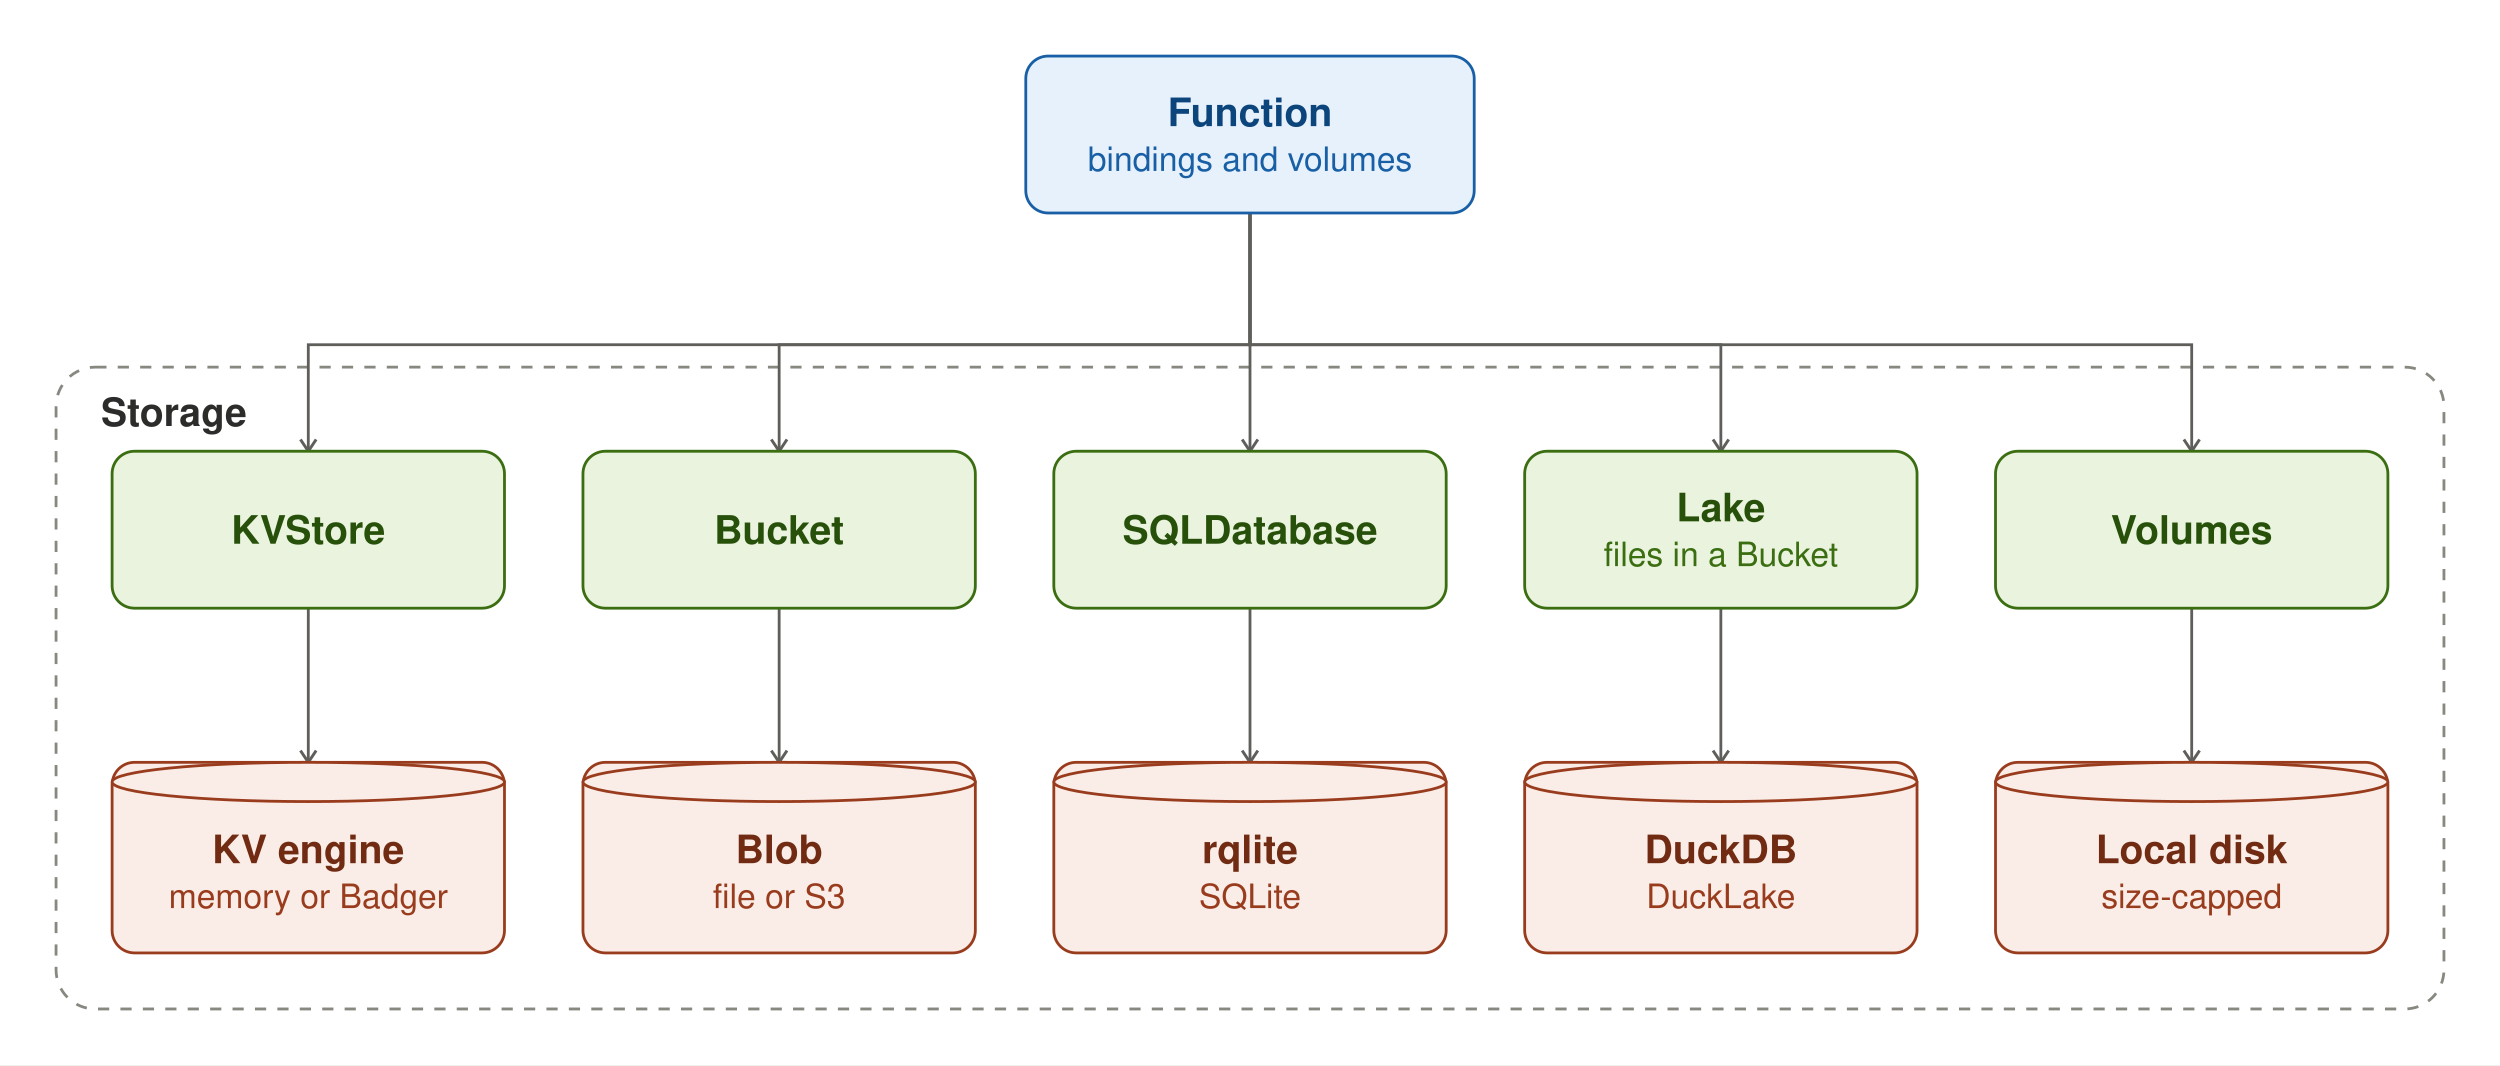
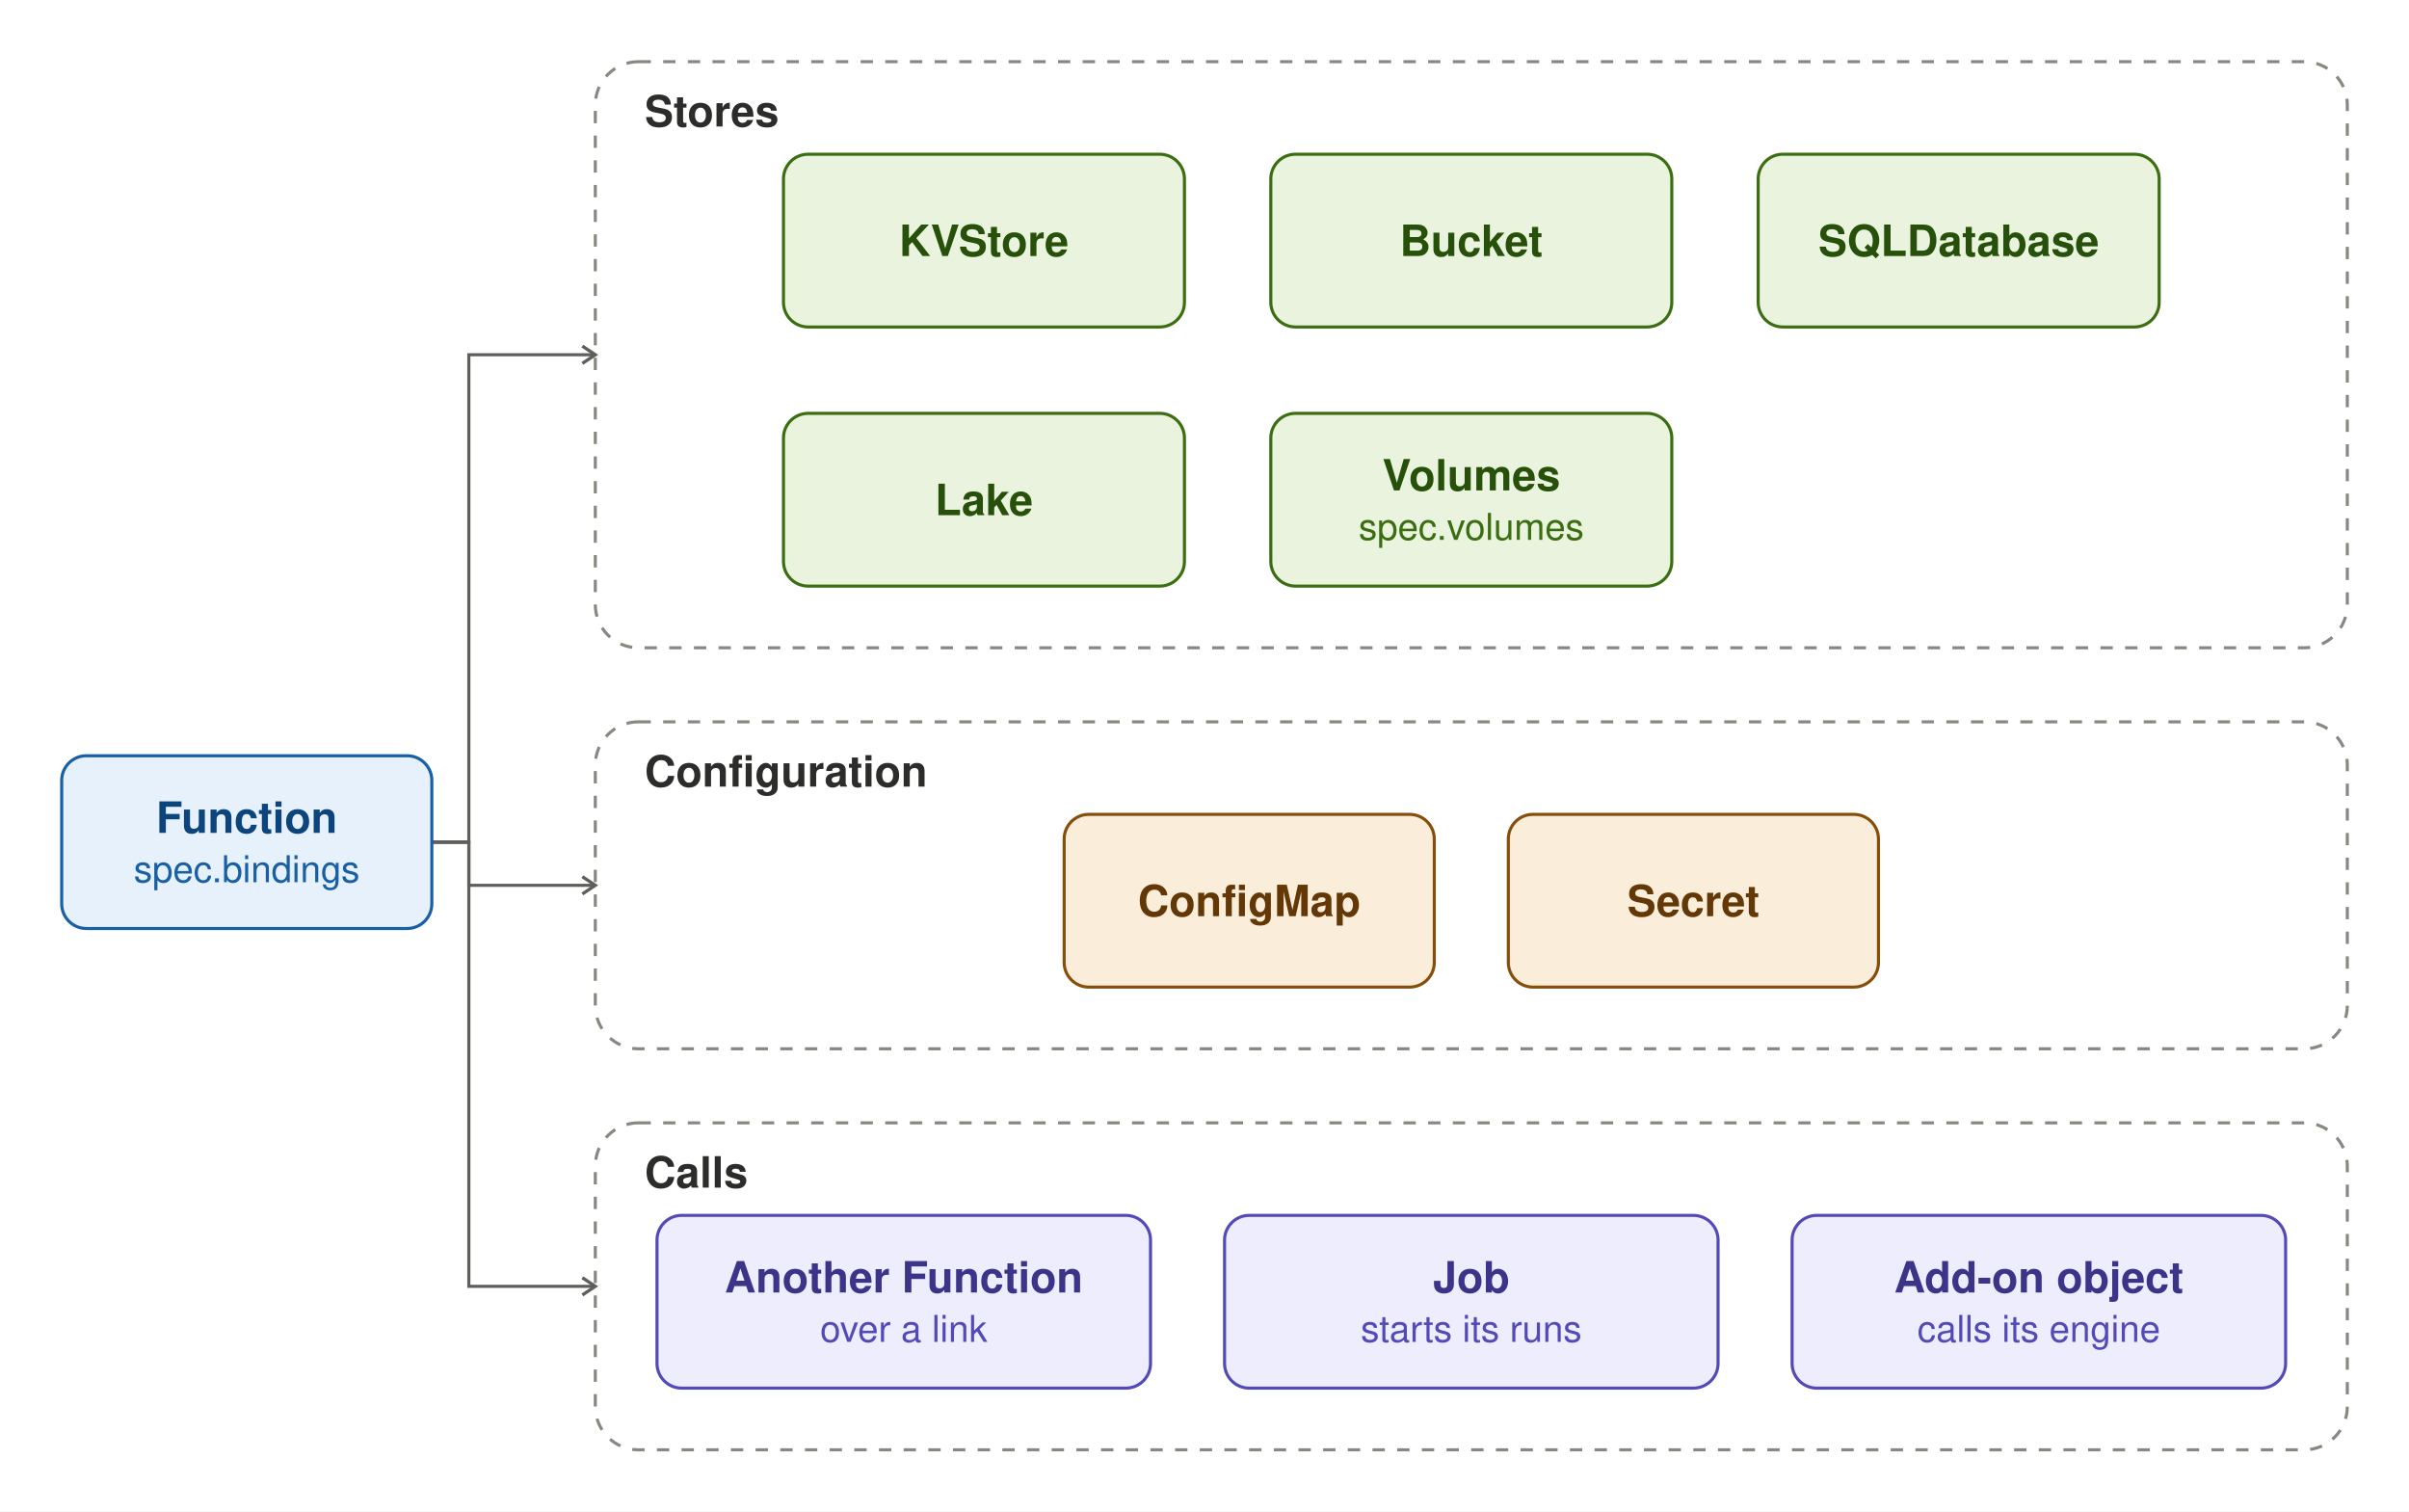
- <svg xmlns="http://www.w3.org/2000/svg" width="892" height="380" viewBox="0 0 892 380" font-family="Helvetica, Arial, sans-serif" text-anchor="middle" data-spec="title: funcd function bindings kind: flow  fn: Function | bindings and volumes @blue  [Storage] green down kv: KVStore bucket: Bucket sql: SQLDatabase lake: Lake | files in a Bucket vol: Volumes badger: KV engine | memory or Badger @db @coral blob: Blob | file or S3 @db @coral rqlite: rqlite | SQLite @db @coral duckdb: DuckDB | DuckLake @db @coral disk: Local disk | size-capped @db @coral [/]  fn &gt; kv, bucket, sql, lake, vol kv &gt; badger bucket &gt; blob sql &gt; rqlite lake &gt; duckdb vol &gt; disk  " content="&lt;mxfile host=&quot;app.diagrams.net&quot;&gt;&lt;diagram id=&quot;diagram&quot; name=&quot;funcd function bindings&quot;&gt;&lt;mxGraphModel dx=&quot;800&quot; dy=&quot;600&quot; grid=&quot;1&quot; gridSize=&quot;10&quot; guides=&quot;1&quot; page=&quot;1&quot; pageWidth=&quot;892&quot; pageHeight=&quot;380&quot; math=&quot;0&quot; shadow=&quot;0&quot;&gt;&lt;root&gt;&lt;mxCell id=&quot;0&quot;/&gt;&lt;mxCell id=&quot;1&quot; parent=&quot;0&quot;/&gt;&lt;mxCell id=&quot;c1&quot; value=&quot;&amp;lt;b&amp;gt;Function&amp;lt;/b&amp;gt;&amp;lt;br&amp;gt;&amp;lt;font style=&amp;quot;font-size:12px&amp;quot; color=&amp;quot;#185FA5&amp;quot;&amp;gt;bindings and volumes&amp;lt;/font&amp;gt;&quot; style=&quot;rounded=1;absoluteArcSize=1;arcSize=16;whiteSpace=wrap;html=1;fillColor=#E6F1FB;strokeColor=#185FA5;fontColor=#0C447C;fontSize=14;&quot; vertex=&quot;1&quot; parent=&quot;1&quot;&gt;&lt;mxGeometry x=&quot;366&quot; y=&quot;20&quot; width=&quot;160&quot; height=&quot;56&quot; as=&quot;geometry&quot;/&gt;&lt;/mxCell&gt;&lt;mxCell id=&quot;c2&quot; value=&quot;Storage&quot; style=&quot;rounded=1;absoluteArcSize=1;arcSize=28;dashed=1;fillColor=none;strokeColor=#888780;fontStyle=1;fontSize=14;fontColor=#2C2C2A;align=left;verticalAlign=top;spacingLeft=10;spacingTop=2;html=1;container=1;collapsible=0;&quot; vertex=&quot;1&quot; parent=&quot;1&quot;&gt;&lt;mxGeometry x=&quot;20&quot; y=&quot;131&quot; width=&quot;852.0&quot; height=&quot;229.0&quot; as=&quot;geometry&quot;/&gt;&lt;/mxCell&gt;&lt;mxCell id=&quot;c3&quot; value=&quot;&amp;lt;b&amp;gt;KVStore&amp;lt;/b&amp;gt;&quot; style=&quot;rounded=1;absoluteArcSize=1;arcSize=16;whiteSpace=wrap;html=1;fillColor=#EAF3DE;strokeColor=#3B6D11;fontColor=#27500A;fontSize=14;&quot; vertex=&quot;1&quot; parent=&quot;c2&quot;&gt;&lt;mxGeometry x=&quot;20&quot; y=&quot;30&quot; width=&quot;140&quot; height=&quot;56&quot; as=&quot;geometry&quot;/&gt;&lt;/mxCell&gt;&lt;mxCell id=&quot;c4&quot; value=&quot;&amp;lt;b&amp;gt;Bucket&amp;lt;/b&amp;gt;&quot; style=&quot;rounded=1;absoluteArcSize=1;arcSize=16;whiteSpace=wrap;html=1;fillColor=#EAF3DE;strokeColor=#3B6D11;fontColor=#27500A;fontSize=14;&quot; vertex=&quot;1&quot; parent=&quot;c2&quot;&gt;&lt;mxGeometry x=&quot;188&quot; y=&quot;30&quot; width=&quot;140&quot; height=&quot;56&quot; as=&quot;geometry&quot;/&gt;&lt;/mxCell&gt;&lt;mxCell id=&quot;c5&quot; value=&quot;&amp;lt;b&amp;gt;SQLDatabase&amp;lt;/b&amp;gt;&quot; style=&quot;rounded=1;absoluteArcSize=1;arcSize=16;whiteSpace=wrap;html=1;fillColor=#EAF3DE;strokeColor=#3B6D11;fontColor=#27500A;fontSize=14;&quot; vertex=&quot;1&quot; parent=&quot;c2&quot;&gt;&lt;mxGeometry x=&quot;356&quot; y=&quot;30&quot; width=&quot;140&quot; height=&quot;56&quot; as=&quot;geometry&quot;/&gt;&lt;/mxCell&gt;&lt;mxCell id=&quot;c6&quot; value=&quot;&amp;lt;b&amp;gt;Lake&amp;lt;/b&amp;gt;&amp;lt;br&amp;gt;&amp;lt;font style=&amp;quot;font-size:12px&amp;quot; color=&amp;quot;#3B6D11&amp;quot;&amp;gt;files in a Bucket&amp;lt;/font&amp;gt;&quot; style=&quot;rounded=1;absoluteArcSize=1;arcSize=16;whiteSpace=wrap;html=1;fillColor=#EAF3DE;strokeColor=#3B6D11;fontColor=#27500A;fontSize=14;&quot; vertex=&quot;1&quot; parent=&quot;c2&quot;&gt;&lt;mxGeometry x=&quot;524&quot; y=&quot;30&quot; width=&quot;140&quot; height=&quot;56&quot; as=&quot;geometry&quot;/&gt;&lt;/mxCell&gt;&lt;mxCell id=&quot;c7&quot; value=&quot;&amp;lt;b&amp;gt;Volumes&amp;lt;/b&amp;gt;&quot; style=&quot;rounded=1;absoluteArcSize=1;arcSize=16;whiteSpace=wrap;html=1;fillColor=#EAF3DE;strokeColor=#3B6D11;fontColor=#27500A;fontSize=14;&quot; vertex=&quot;1&quot; parent=&quot;c2&quot;&gt;&lt;mxGeometry x=&quot;692&quot; y=&quot;30&quot; width=&quot;140&quot; height=&quot;56&quot; as=&quot;geometry&quot;/&gt;&lt;/mxCell&gt;&lt;mxCell id=&quot;c8&quot; value=&quot;&amp;lt;b&amp;gt;KV engine&amp;lt;/b&amp;gt;&amp;lt;br&amp;gt;&amp;lt;font style=&amp;quot;font-size:12px&amp;quot; color=&amp;quot;#993C1D&amp;quot;&amp;gt;memory or Badger&amp;lt;/font&amp;gt;&quot; style=&quot;shape=cylinder3;boundedLbl=1;size=8;whiteSpace=wrap;html=1;fillColor=#FAECE7;strokeColor=#993C1D;fontColor=#712B13;fontSize=14;&quot; vertex=&quot;1&quot; parent=&quot;c2&quot;&gt;&lt;mxGeometry x=&quot;20&quot; y=&quot;141&quot; width=&quot;140&quot; height=&quot;68&quot; as=&quot;geometry&quot;/&gt;&lt;/mxCell&gt;&lt;mxCell id=&quot;c9&quot; value=&quot;&amp;lt;b&amp;gt;Blob&amp;lt;/b&amp;gt;&amp;lt;br&amp;gt;&amp;lt;font style=&amp;quot;font-size:12px&amp;quot; color=&amp;quot;#993C1D&amp;quot;&amp;gt;file or S3&amp;lt;/font&amp;gt;&quot; style=&quot;shape=cylinder3;boundedLbl=1;size=8;whiteSpace=wrap;html=1;fillColor=#FAECE7;strokeColor=#993C1D;fontColor=#712B13;fontSize=14;&quot; vertex=&quot;1&quot; parent=&quot;c2&quot;&gt;&lt;mxGeometry x=&quot;188&quot; y=&quot;141&quot; width=&quot;140&quot; height=&quot;68&quot; as=&quot;geometry&quot;/&gt;&lt;/mxCell&gt;&lt;mxCell id=&quot;c10&quot; value=&quot;&amp;lt;b&amp;gt;rqlite&amp;lt;/b&amp;gt;&amp;lt;br&amp;gt;&amp;lt;font style=&amp;quot;font-size:12px&amp;quot; color=&amp;quot;#993C1D&amp;quot;&amp;gt;SQLite&amp;lt;/font&amp;gt;&quot; style=&quot;shape=cylinder3;boundedLbl=1;size=8;whiteSpace=wrap;html=1;fillColor=#FAECE7;strokeColor=#993C1D;fontColor=#712B13;fontSize=14;&quot; vertex=&quot;1&quot; parent=&quot;c2&quot;&gt;&lt;mxGeometry x=&quot;356&quot; y=&quot;141&quot; width=&quot;140&quot; height=&quot;68&quot; as=&quot;geometry&quot;/&gt;&lt;/mxCell&gt;&lt;mxCell id=&quot;c11&quot; value=&quot;&amp;lt;b&amp;gt;DuckDB&amp;lt;/b&amp;gt;&amp;lt;br&amp;gt;&amp;lt;font style=&amp;quot;font-size:12px&amp;quot; color=&amp;quot;#993C1D&amp;quot;&amp;gt;DuckLake&amp;lt;/font&amp;gt;&quot; style=&quot;shape=cylinder3;boundedLbl=1;size=8;whiteSpace=wrap;html=1;fillColor=#FAECE7;strokeColor=#993C1D;fontColor=#712B13;fontSize=14;&quot; vertex=&quot;1&quot; parent=&quot;c2&quot;&gt;&lt;mxGeometry x=&quot;524&quot; y=&quot;141&quot; width=&quot;140&quot; height=&quot;68&quot; as=&quot;geometry&quot;/&gt;&lt;/mxCell&gt;&lt;mxCell id=&quot;c12&quot; value=&quot;&amp;lt;b&amp;gt;Local disk&amp;lt;/b&amp;gt;&amp;lt;br&amp;gt;&amp;lt;font style=&amp;quot;font-size:12px&amp;quot; color=&amp;quot;#993C1D&amp;quot;&amp;gt;size-capped&amp;lt;/font&amp;gt;&quot; style=&quot;shape=cylinder3;boundedLbl=1;size=8;whiteSpace=wrap;html=1;fillColor=#FAECE7;strokeColor=#993C1D;fontColor=#712B13;fontSize=14;&quot; vertex=&quot;1&quot; parent=&quot;c2&quot;&gt;&lt;mxGeometry x=&quot;692&quot; y=&quot;141&quot; width=&quot;140&quot; height=&quot;68&quot; as=&quot;geometry&quot;/&gt;&lt;/mxCell&gt;&lt;mxCell id=&quot;e1&quot; value=&quot;&quot; style=&quot;edgeStyle=orthogonalEdgeStyle;rounded=0;html=1;jettySize=auto;strokeColor=#5F5E5A;fontColor=#5F5E5A;fontSize=12;labelBackgroundColor=#FFFFFF;endSize=7;endArrow=open;endFill=0;exitX=0.5;exitY=1;exitDx=0;exitDy=0;exitPerimeter=0;entryX=0.5;entryY=0;entryDx=0;entryDy=0;entryPerimeter=0;&quot; edge=&quot;1&quot; parent=&quot;1&quot; source=&quot;c1&quot; target=&quot;c3&quot;&gt;&lt;mxGeometry relative=&quot;1&quot; as=&quot;geometry&quot;&gt;&lt;Array as=&quot;points&quot;&gt;&lt;mxPoint x=&quot;446&quot; y=&quot;123&quot;/&gt;&lt;mxPoint x=&quot;110&quot; y=&quot;123&quot;/&gt;&lt;/Array&gt;&lt;/mxGeometry&gt;&lt;/mxCell&gt;&lt;mxCell id=&quot;e2&quot; value=&quot;&quot; style=&quot;edgeStyle=orthogonalEdgeStyle;rounded=0;html=1;jettySize=auto;strokeColor=#5F5E5A;fontColor=#5F5E5A;fontSize=12;labelBackgroundColor=#FFFFFF;endSize=7;endArrow=open;endFill=0;exitX=0.5;exitY=1;exitDx=0;exitDy=0;exitPerimeter=0;entryX=0.5;entryY=0;entryDx=0;entryDy=0;entryPerimeter=0;&quot; edge=&quot;1&quot; parent=&quot;1&quot; source=&quot;c1&quot; target=&quot;c4&quot;&gt;&lt;mxGeometry relative=&quot;1&quot; as=&quot;geometry&quot;&gt;&lt;Array as=&quot;points&quot;&gt;&lt;mxPoint x=&quot;446&quot; y=&quot;123&quot;/&gt;&lt;mxPoint x=&quot;278&quot; y=&quot;123&quot;/&gt;&lt;/Array&gt;&lt;/mxGeometry&gt;&lt;/mxCell&gt;&lt;mxCell id=&quot;e3&quot; value=&quot;&quot; style=&quot;edgeStyle=orthogonalEdgeStyle;rounded=0;html=1;jettySize=auto;strokeColor=#5F5E5A;fontColor=#5F5E5A;fontSize=12;labelBackgroundColor=#FFFFFF;endSize=7;endArrow=open;endFill=0;exitX=0.5;exitY=1;exitDx=0;exitDy=0;exitPerimeter=0;entryX=0.5;entryY=0;entryDx=0;entryDy=0;entryPerimeter=0;&quot; edge=&quot;1&quot; parent=&quot;1&quot; source=&quot;c1&quot; target=&quot;c5&quot;&gt;&lt;mxGeometry relative=&quot;1&quot; as=&quot;geometry&quot;&gt;&lt;/mxGeometry&gt;&lt;/mxCell&gt;&lt;mxCell id=&quot;e4&quot; value=&quot;&quot; style=&quot;edgeStyle=orthogonalEdgeStyle;rounded=0;html=1;jettySize=auto;strokeColor=#5F5E5A;fontColor=#5F5E5A;fontSize=12;labelBackgroundColor=#FFFFFF;endSize=7;endArrow=open;endFill=0;exitX=0.5;exitY=1;exitDx=0;exitDy=0;exitPerimeter=0;entryX=0.5;entryY=0;entryDx=0;entryDy=0;entryPerimeter=0;&quot; edge=&quot;1&quot; parent=&quot;1&quot; source=&quot;c1&quot; target=&quot;c6&quot;&gt;&lt;mxGeometry relative=&quot;1&quot; as=&quot;geometry&quot;&gt;&lt;Array as=&quot;points&quot;&gt;&lt;mxPoint x=&quot;446&quot; y=&quot;123&quot;/&gt;&lt;mxPoint x=&quot;614&quot; y=&quot;123&quot;/&gt;&lt;/Array&gt;&lt;/mxGeometry&gt;&lt;/mxCell&gt;&lt;mxCell id=&quot;e5&quot; value=&quot;&quot; style=&quot;edgeStyle=orthogonalEdgeStyle;rounded=0;html=1;jettySize=auto;strokeColor=#5F5E5A;fontColor=#5F5E5A;fontSize=12;labelBackgroundColor=#FFFFFF;endSize=7;endArrow=open;endFill=0;exitX=0.5;exitY=1;exitDx=0;exitDy=0;exitPerimeter=0;entryX=0.5;entryY=0;entryDx=0;entryDy=0;entryPerimeter=0;&quot; edge=&quot;1&quot; parent=&quot;1&quot; source=&quot;c1&quot; target=&quot;c7&quot;&gt;&lt;mxGeometry relative=&quot;1&quot; as=&quot;geometry&quot;&gt;&lt;Array as=&quot;points&quot;&gt;&lt;mxPoint x=&quot;446&quot; y=&quot;123&quot;/&gt;&lt;mxPoint x=&quot;782&quot; y=&quot;123&quot;/&gt;&lt;/Array&gt;&lt;/mxGeometry&gt;&lt;/mxCell&gt;&lt;mxCell id=&quot;e6&quot; value=&quot;&quot; style=&quot;edgeStyle=orthogonalEdgeStyle;rounded=0;html=1;jettySize=auto;strokeColor=#5F5E5A;fontColor=#5F5E5A;fontSize=12;labelBackgroundColor=#FFFFFF;endSize=7;endArrow=open;endFill=0;exitX=0.5;exitY=1;exitDx=0;exitDy=0;exitPerimeter=0;entryX=0.5;entryY=0;entryDx=0;entryDy=0;entryPerimeter=0;&quot; edge=&quot;1&quot; parent=&quot;1&quot; source=&quot;c3&quot; target=&quot;c8&quot;&gt;&lt;mxGeometry relative=&quot;1&quot; as=&quot;geometry&quot;&gt;&lt;/mxGeometry&gt;&lt;/mxCell&gt;&lt;mxCell id=&quot;e7&quot; value=&quot;&quot; style=&quot;edgeStyle=orthogonalEdgeStyle;rounded=0;html=1;jettySize=auto;strokeColor=#5F5E5A;fontColor=#5F5E5A;fontSize=12;labelBackgroundColor=#FFFFFF;endSize=7;endArrow=open;endFill=0;exitX=0.5;exitY=1;exitDx=0;exitDy=0;exitPerimeter=0;entryX=0.5;entryY=0;entryDx=0;entryDy=0;entryPerimeter=0;&quot; edge=&quot;1&quot; parent=&quot;1&quot; source=&quot;c4&quot; target=&quot;c9&quot;&gt;&lt;mxGeometry relative=&quot;1&quot; as=&quot;geometry&quot;&gt;&lt;/mxGeometry&gt;&lt;/mxCell&gt;&lt;mxCell id=&quot;e8&quot; value=&quot;&quot; style=&quot;edgeStyle=orthogonalEdgeStyle;rounded=0;html=1;jettySize=auto;strokeColor=#5F5E5A;fontColor=#5F5E5A;fontSize=12;labelBackgroundColor=#FFFFFF;endSize=7;endArrow=open;endFill=0;exitX=0.5;exitY=1;exitDx=0;exitDy=0;exitPerimeter=0;entryX=0.5;entryY=0;entryDx=0;entryDy=0;entryPerimeter=0;&quot; edge=&quot;1&quot; parent=&quot;1&quot; source=&quot;c5&quot; target=&quot;c10&quot;&gt;&lt;mxGeometry relative=&quot;1&quot; as=&quot;geometry&quot;&gt;&lt;/mxGeometry&gt;&lt;/mxCell&gt;&lt;mxCell id=&quot;e9&quot; value=&quot;&quot; style=&quot;edgeStyle=orthogonalEdgeStyle;rounded=0;html=1;jettySize=auto;strokeColor=#5F5E5A;fontColor=#5F5E5A;fontSize=12;labelBackgroundColor=#FFFFFF;endSize=7;endArrow=open;endFill=0;exitX=0.5;exitY=1;exitDx=0;exitDy=0;exitPerimeter=0;entryX=0.5;entryY=0;entryDx=0;entryDy=0;entryPerimeter=0;&quot; edge=&quot;1&quot; parent=&quot;1&quot; source=&quot;c6&quot; target=&quot;c11&quot;&gt;&lt;mxGeometry relative=&quot;1&quot; as=&quot;geometry&quot;&gt;&lt;/mxGeometry&gt;&lt;/mxCell&gt;&lt;mxCell id=&quot;e10&quot; value=&quot;&quot; style=&quot;edgeStyle=orthogonalEdgeStyle;rounded=0;html=1;jettySize=auto;strokeColor=#5F5E5A;fontColor=#5F5E5A;fontSize=12;labelBackgroundColor=#FFFFFF;endSize=7;endArrow=open;endFill=0;exitX=0.5;exitY=1;exitDx=0;exitDy=0;exitPerimeter=0;entryX=0.5;entryY=0;entryDx=0;entryDy=0;entryPerimeter=0;&quot; edge=&quot;1&quot; parent=&quot;1&quot; source=&quot;c7&quot; target=&quot;c12&quot;&gt;&lt;mxGeometry relative=&quot;1&quot; as=&quot;geometry&quot;&gt;&lt;/mxGeometry&gt;&lt;/mxCell&gt;&lt;/root&gt;&lt;/mxGraphModel&gt;&lt;/diagram&gt;&lt;/mxfile&gt;">
-   <rect width="892" height="380" fill="#FFFFFF" />
+ <svg xmlns="http://www.w3.org/2000/svg" width="781" height="490" viewBox="0 0 781 490" font-family="Helvetica, Arial, sans-serif" text-anchor="middle" data-spec="title: funcd function bindings kind: flow dir: right  fn: Function | spec.bindings @blue  [Stores] green 3 kv: KVStore bucket: Bucket sql: SQLDatabase lake: Lake vol: Volumes | spec.volumes [/] [Configuration] amber right cfg: ConfigMap sec: Secret [/] [Calls] purple right link: Another Function | over a link job: Job | starts its runs addon: Add-on object | calls its engine [/]  fn &gt; Stores fn &gt; Configuration fn &gt; Calls " content="&lt;mxfile host=&quot;app.diagrams.net&quot;&gt;&lt;diagram id=&quot;diagram&quot; name=&quot;funcd function bindings&quot;&gt;&lt;mxGraphModel dx=&quot;800&quot; dy=&quot;600&quot; grid=&quot;1&quot; gridSize=&quot;10&quot; guides=&quot;1&quot; page=&quot;1&quot; pageWidth=&quot;781&quot; pageHeight=&quot;490&quot; math=&quot;0&quot; shadow=&quot;0&quot;&gt;&lt;root&gt;&lt;mxCell id=&quot;0&quot;/&gt;&lt;mxCell id=&quot;1&quot; parent=&quot;0&quot;/&gt;&lt;mxCell id=&quot;c1&quot; value=&quot;&amp;lt;b&amp;gt;Function&amp;lt;/b&amp;gt;&amp;lt;br&amp;gt;&amp;lt;font style=&amp;quot;font-size:12px&amp;quot; color=&amp;quot;#185FA5&amp;quot;&amp;gt;spec.bindings&amp;lt;/font&amp;gt;&quot; style=&quot;rounded=1;absoluteArcSize=1;arcSize=16;whiteSpace=wrap;html=1;fillColor=#E6F1FB;strokeColor=#185FA5;fontColor=#0C447C;fontSize=14;&quot; vertex=&quot;1&quot; parent=&quot;1&quot;&gt;&lt;mxGeometry x=&quot;20&quot; y=&quot;245&quot; width=&quot;120&quot; height=&quot;56&quot; as=&quot;geometry&quot;/&gt;&lt;/mxCell&gt;&lt;mxCell id=&quot;c2&quot; value=&quot;Stores&quot; style=&quot;rounded=1;absoluteArcSize=1;arcSize=28;dashed=1;fillColor=none;strokeColor=#888780;fontStyle=1;fontSize=14;fontColor=#2C2C2A;align=left;verticalAlign=top;spacingLeft=10;spacingTop=2;html=1;container=1;collapsible=0;&quot; vertex=&quot;1&quot; parent=&quot;1&quot;&gt;&lt;mxGeometry x=&quot;193&quot; y=&quot;20&quot; width=&quot;568.0&quot; height=&quot;190.0&quot; as=&quot;geometry&quot;/&gt;&lt;/mxCell&gt;&lt;mxCell id=&quot;c3&quot; value=&quot;&amp;lt;b&amp;gt;KVStore&amp;lt;/b&amp;gt;&quot; style=&quot;rounded=1;absoluteArcSize=1;arcSize=16;whiteSpace=wrap;html=1;fillColor=#EAF3DE;strokeColor=#3B6D11;fontColor=#27500A;fontSize=14;&quot; vertex=&quot;1&quot; parent=&quot;c2&quot;&gt;&lt;mxGeometry x=&quot;61&quot; y=&quot;30&quot; width=&quot;130&quot; height=&quot;56&quot; as=&quot;geometry&quot;/&gt;&lt;/mxCell&gt;&lt;mxCell id=&quot;c4&quot; value=&quot;&amp;lt;b&amp;gt;Bucket&amp;lt;/b&amp;gt;&quot; style=&quot;rounded=1;absoluteArcSize=1;arcSize=16;whiteSpace=wrap;html=1;fillColor=#EAF3DE;strokeColor=#3B6D11;fontColor=#27500A;fontSize=14;&quot; vertex=&quot;1&quot; parent=&quot;c2&quot;&gt;&lt;mxGeometry x=&quot;219&quot; y=&quot;30&quot; width=&quot;130&quot; height=&quot;56&quot; as=&quot;geometry&quot;/&gt;&lt;/mxCell&gt;&lt;mxCell id=&quot;c5&quot; value=&quot;&amp;lt;b&amp;gt;SQLDatabase&amp;lt;/b&amp;gt;&quot; style=&quot;rounded=1;absoluteArcSize=1;arcSize=16;whiteSpace=wrap;html=1;fillColor=#EAF3DE;strokeColor=#3B6D11;fontColor=#27500A;fontSize=14;&quot; vertex=&quot;1&quot; parent=&quot;c2&quot;&gt;&lt;mxGeometry x=&quot;377&quot; y=&quot;30&quot; width=&quot;130&quot; height=&quot;56&quot; as=&quot;geometry&quot;/&gt;&lt;/mxCell&gt;&lt;mxCell id=&quot;c6&quot; value=&quot;&amp;lt;b&amp;gt;Lake&amp;lt;/b&amp;gt;&quot; style=&quot;rounded=1;absoluteArcSize=1;arcSize=16;whiteSpace=wrap;html=1;fillColor=#EAF3DE;strokeColor=#3B6D11;fontColor=#27500A;fontSize=14;&quot; vertex=&quot;1&quot; parent=&quot;c2&quot;&gt;&lt;mxGeometry x=&quot;61&quot; y=&quot;114&quot; width=&quot;130&quot; height=&quot;56&quot; as=&quot;geometry&quot;/&gt;&lt;/mxCell&gt;&lt;mxCell id=&quot;c7&quot; value=&quot;&amp;lt;b&amp;gt;Volumes&amp;lt;/b&amp;gt;&amp;lt;br&amp;gt;&amp;lt;font style=&amp;quot;font-size:12px&amp;quot; color=&amp;quot;#3B6D11&amp;quot;&amp;gt;spec.volumes&amp;lt;/font&amp;gt;&quot; style=&quot;rounded=1;absoluteArcSize=1;arcSize=16;whiteSpace=wrap;html=1;fillColor=#EAF3DE;strokeColor=#3B6D11;fontColor=#27500A;fontSize=14;&quot; vertex=&quot;1&quot; parent=&quot;c2&quot;&gt;&lt;mxGeometry x=&quot;219&quot; y=&quot;114&quot; width=&quot;130&quot; height=&quot;56&quot; as=&quot;geometry&quot;/&gt;&lt;/mxCell&gt;&lt;mxCell id=&quot;c8&quot; value=&quot;Configuration&quot; style=&quot;rounded=1;absoluteArcSize=1;arcSize=28;dashed=1;fillColor=none;strokeColor=#888780;fontStyle=1;fontSize=14;fontColor=#2C2C2A;align=left;verticalAlign=top;spacingLeft=10;spacingTop=2;html=1;container=1;collapsible=0;&quot; vertex=&quot;1&quot; parent=&quot;1&quot;&gt;&lt;mxGeometry x=&quot;193&quot; y=&quot;234&quot; width=&quot;568.0&quot; height=&quot;106.0&quot; as=&quot;geometry&quot;/&gt;&lt;/mxCell&gt;&lt;mxCell id=&quot;c9&quot; value=&quot;&amp;lt;b&amp;gt;ConfigMap&amp;lt;/b&amp;gt;&quot; style=&quot;rounded=1;absoluteArcSize=1;arcSize=16;whiteSpace=wrap;html=1;fillColor=#FAEEDA;strokeColor=#854F0B;fontColor=#633806;fontSize=14;&quot; vertex=&quot;1&quot; parent=&quot;c8&quot;&gt;&lt;mxGeometry x=&quot;152&quot; y=&quot;30&quot; width=&quot;120&quot; height=&quot;56&quot; as=&quot;geometry&quot;/&gt;&lt;/mxCell&gt;&lt;mxCell id=&quot;c10&quot; value=&quot;&amp;lt;b&amp;gt;Secret&amp;lt;/b&amp;gt;&quot; style=&quot;rounded=1;absoluteArcSize=1;arcSize=16;whiteSpace=wrap;html=1;fillColor=#FAEEDA;strokeColor=#854F0B;fontColor=#633806;fontSize=14;&quot; vertex=&quot;1&quot; parent=&quot;c8&quot;&gt;&lt;mxGeometry x=&quot;296&quot; y=&quot;30&quot; width=&quot;120&quot; height=&quot;56&quot; as=&quot;geometry&quot;/&gt;&lt;/mxCell&gt;&lt;mxCell id=&quot;c11&quot; value=&quot;Calls&quot; style=&quot;rounded=1;absoluteArcSize=1;arcSize=28;dashed=1;fillColor=none;strokeColor=#888780;fontStyle=1;fontSize=14;fontColor=#2C2C2A;align=left;verticalAlign=top;spacingLeft=10;spacingTop=2;html=1;container=1;collapsible=0;&quot; vertex=&quot;1&quot; parent=&quot;1&quot;&gt;&lt;mxGeometry x=&quot;193&quot; y=&quot;364&quot; width=&quot;568.0&quot; height=&quot;106.0&quot; as=&quot;geometry&quot;/&gt;&lt;/mxCell&gt;&lt;mxCell id=&quot;c12&quot; value=&quot;&amp;lt;b&amp;gt;Another Function&amp;lt;/b&amp;gt;&amp;lt;br&amp;gt;&amp;lt;font style=&amp;quot;font-size:12px&amp;quot; color=&amp;quot;#534AB7&amp;quot;&amp;gt;over a link&amp;lt;/font&amp;gt;&quot; style=&quot;rounded=1;absoluteArcSize=1;arcSize=16;whiteSpace=wrap;html=1;fillColor=#EEEDFE;strokeColor=#534AB7;fontColor=#3C3489;fontSize=14;&quot; vertex=&quot;1&quot; parent=&quot;c11&quot;&gt;&lt;mxGeometry x=&quot;20&quot; y=&quot;30&quot; width=&quot;160&quot; height=&quot;56&quot; as=&quot;geometry&quot;/&gt;&lt;/mxCell&gt;&lt;mxCell id=&quot;c13&quot; value=&quot;&amp;lt;b&amp;gt;Job&amp;lt;/b&amp;gt;&amp;lt;br&amp;gt;&amp;lt;font style=&amp;quot;font-size:12px&amp;quot; color=&amp;quot;#534AB7&amp;quot;&amp;gt;starts its runs&amp;lt;/font&amp;gt;&quot; style=&quot;rounded=1;absoluteArcSize=1;arcSize=16;whiteSpace=wrap;html=1;fillColor=#EEEDFE;strokeColor=#534AB7;fontColor=#3C3489;fontSize=14;&quot; vertex=&quot;1&quot; parent=&quot;c11&quot;&gt;&lt;mxGeometry x=&quot;204&quot; y=&quot;30&quot; width=&quot;160&quot; height=&quot;56&quot; as=&quot;geometry&quot;/&gt;&lt;/mxCell&gt;&lt;mxCell id=&quot;c14&quot; value=&quot;&amp;lt;b&amp;gt;Add-on object&amp;lt;/b&amp;gt;&amp;lt;br&amp;gt;&amp;lt;font style=&amp;quot;font-size:12px&amp;quot; color=&amp;quot;#534AB7&amp;quot;&amp;gt;calls its engine&amp;lt;/font&amp;gt;&quot; style=&quot;rounded=1;absoluteArcSize=1;arcSize=16;whiteSpace=wrap;html=1;fillColor=#EEEDFE;strokeColor=#534AB7;fontColor=#3C3489;fontSize=14;&quot; vertex=&quot;1&quot; parent=&quot;c11&quot;&gt;&lt;mxGeometry x=&quot;388&quot; y=&quot;30&quot; width=&quot;160&quot; height=&quot;56&quot; as=&quot;geometry&quot;/&gt;&lt;/mxCell&gt;&lt;mxCell id=&quot;e1&quot; value=&quot;&quot; style=&quot;edgeStyle=orthogonalEdgeStyle;rounded=0;html=1;jettySize=auto;strokeColor=#5F5E5A;fontColor=#5F5E5A;fontSize=12;labelBackgroundColor=#FFFFFF;endSize=7;endArrow=open;endFill=0;exitX=1;exitY=0.5;exitDx=0;exitDy=0;exitPerimeter=0;entryX=0;entryY=0.5;entryDx=0;entryDy=0;entryPerimeter=0;&quot; edge=&quot;1&quot; parent=&quot;1&quot; source=&quot;c1&quot; target=&quot;c2&quot;&gt;&lt;mxGeometry relative=&quot;1&quot; as=&quot;geometry&quot;&gt;&lt;Array as=&quot;points&quot;&gt;&lt;mxPoint x=&quot;152&quot; y=&quot;273&quot;/&gt;&lt;mxPoint x=&quot;152&quot; y=&quot;115&quot;/&gt;&lt;/Array&gt;&lt;/mxGeometry&gt;&lt;/mxCell&gt;&lt;mxCell id=&quot;e2&quot; value=&quot;&quot; style=&quot;edgeStyle=orthogonalEdgeStyle;rounded=0;html=1;jettySize=auto;strokeColor=#5F5E5A;fontColor=#5F5E5A;fontSize=12;labelBackgroundColor=#FFFFFF;endSize=7;endArrow=open;endFill=0;exitX=1;exitY=0.5;exitDx=0;exitDy=0;exitPerimeter=0;entryX=0;entryY=0.5;entryDx=0;entryDy=0;entryPerimeter=0;&quot; edge=&quot;1&quot; parent=&quot;1&quot; source=&quot;c1&quot; target=&quot;c8&quot;&gt;&lt;mxGeometry relative=&quot;1&quot; as=&quot;geometry&quot;&gt;&lt;Array as=&quot;points&quot;&gt;&lt;mxPoint x=&quot;152&quot; y=&quot;273&quot;/&gt;&lt;mxPoint x=&quot;152&quot; y=&quot;287&quot;/&gt;&lt;/Array&gt;&lt;/mxGeometry&gt;&lt;/mxCell&gt;&lt;mxCell id=&quot;e3&quot; value=&quot;&quot; style=&quot;edgeStyle=orthogonalEdgeStyle;rounded=0;html=1;jettySize=auto;strokeColor=#5F5E5A;fontColor=#5F5E5A;fontSize=12;labelBackgroundColor=#FFFFFF;endSize=7;endArrow=open;endFill=0;exitX=1;exitY=0.5;exitDx=0;exitDy=0;exitPerimeter=0;entryX=0;entryY=0.5;entryDx=0;entryDy=0;entryPerimeter=0;&quot; edge=&quot;1&quot; parent=&quot;1&quot; source=&quot;c1&quot; target=&quot;c11&quot;&gt;&lt;mxGeometry relative=&quot;1&quot; as=&quot;geometry&quot;&gt;&lt;Array as=&quot;points&quot;&gt;&lt;mxPoint x=&quot;152&quot; y=&quot;273&quot;/&gt;&lt;mxPoint x=&quot;152&quot; y=&quot;417&quot;/&gt;&lt;/Array&gt;&lt;/mxGeometry&gt;&lt;/mxCell&gt;&lt;/root&gt;&lt;/mxGraphModel&gt;&lt;/diagram&gt;&lt;/mxfile&gt;">
+   <rect width="781" height="490" fill="#FFFFFF" />
  <defs>
    <marker id="a" viewBox="0 0 10 10" refX="8" refY="5" markerWidth="7" markerHeight="7" orient="auto-start-reverse">
      <path d="M2 1L8 5L2 9" fill="none" stroke="#5F5E5A" stroke-width="1.5" />
    </marker>
  </defs>
-   <rect x="20" y="131" width="852.0" height="229.0" rx="14" fill="none" stroke="#888780" stroke-dasharray="4 4" />
-   <text x="36" y="152" text-anchor="start" font-size="14" font-weight="600" fill="#2C2C2A">Storage</text>
-   <path d="M446 76V123H110V161" fill="none" stroke="#5F5E5A" marker-end="url(#a)" />
-   <path d="M446 76V123H278V161" fill="none" stroke="#5F5E5A" marker-end="url(#a)" />
-   <path d="M446 76V161" fill="none" stroke="#5F5E5A" marker-end="url(#a)" />
-   <path d="M446 76V123H614V161" fill="none" stroke="#5F5E5A" marker-end="url(#a)" />
-   <path d="M446 76V123H782V161" fill="none" stroke="#5F5E5A" marker-end="url(#a)" />
-   <path d="M110 217V272" fill="none" stroke="#5F5E5A" marker-end="url(#a)" />
-   <path d="M278 217V272" fill="none" stroke="#5F5E5A" marker-end="url(#a)" />
-   <path d="M446 217V272" fill="none" stroke="#5F5E5A" marker-end="url(#a)" />
-   <path d="M614 217V272" fill="none" stroke="#5F5E5A" marker-end="url(#a)" />
-   <path d="M782 217V272" fill="none" stroke="#5F5E5A" marker-end="url(#a)" />
-   <rect x="366" y="20" width="160" height="56" rx="8" fill="#E6F1FB" stroke="#185FA5" />
-   <text x="446" y="45" font-size="14" font-weight="600" fill="#0C447C">Function</text>
-   <text x="446" y="61" font-size="12" fill="#185FA5">bindings and volumes</text>
-   <rect x="40" y="161" width="140" height="56" rx="8" fill="#EAF3DE" stroke="#3B6D11" />
-   <text x="110" y="194" font-size="14" font-weight="600" fill="#27500A">KVStore</text>
-   <rect x="208" y="161" width="140" height="56" rx="8" fill="#EAF3DE" stroke="#3B6D11" />
-   <text x="278" y="194" font-size="14" font-weight="600" fill="#27500A">Bucket</text>
-   <rect x="376" y="161" width="140" height="56" rx="8" fill="#EAF3DE" stroke="#3B6D11" />
-   <text x="446" y="194" font-size="14" font-weight="600" fill="#27500A">SQLDatabase</text>
-   <rect x="544" y="161" width="140" height="56" rx="8" fill="#EAF3DE" stroke="#3B6D11" />
-   <text x="614" y="186" font-size="14" font-weight="600" fill="#27500A">Lake</text>
-   <text x="614" y="202" font-size="12" fill="#3B6D11">files in a Bucket</text>
-   <rect x="712" y="161" width="140" height="56" rx="8" fill="#EAF3DE" stroke="#3B6D11" />
-   <text x="782" y="194" font-size="14" font-weight="600" fill="#27500A">Volumes</text>
-   <rect x="40" y="272" width="140" height="68" rx="8" fill="#FAECE7" stroke="#993C1D" />
-   <ellipse cx="110" cy="279" rx="70" ry="7" fill="#FAECE7" stroke="#993C1D" />
-   <text x="110" y="308" font-size="14" font-weight="600" fill="#712B13">KV engine</text>
-   <text x="110" y="324" font-size="12" fill="#993C1D">memory or Badger</text>
-   <rect x="208" y="272" width="140" height="68" rx="8" fill="#FAECE7" stroke="#993C1D" />
-   <ellipse cx="278" cy="279" rx="70" ry="7" fill="#FAECE7" stroke="#993C1D" />
-   <text x="278" y="308" font-size="14" font-weight="600" fill="#712B13">Blob</text>
-   <text x="278" y="324" font-size="12" fill="#993C1D">file or S3</text>
-   <rect x="376" y="272" width="140" height="68" rx="8" fill="#FAECE7" stroke="#993C1D" />
-   <ellipse cx="446" cy="279" rx="70" ry="7" fill="#FAECE7" stroke="#993C1D" />
-   <text x="446" y="308" font-size="14" font-weight="600" fill="#712B13">rqlite</text>
-   <text x="446" y="324" font-size="12" fill="#993C1D">SQLite</text>
-   <rect x="544" y="272" width="140" height="68" rx="8" fill="#FAECE7" stroke="#993C1D" />
-   <ellipse cx="614" cy="279" rx="70" ry="7" fill="#FAECE7" stroke="#993C1D" />
-   <text x="614" y="308" font-size="14" font-weight="600" fill="#712B13">DuckDB</text>
-   <text x="614" y="324" font-size="12" fill="#993C1D">DuckLake</text>
-   <rect x="712" y="272" width="140" height="68" rx="8" fill="#FAECE7" stroke="#993C1D" />
-   <ellipse cx="782" cy="279" rx="70" ry="7" fill="#FAECE7" stroke="#993C1D" />
-   <text x="782" y="308" font-size="14" font-weight="600" fill="#712B13">Local disk</text>
-   <text x="782" y="324" font-size="12" fill="#993C1D">size-capped</text>
+   <rect x="193" y="20" width="568.0" height="190.0" rx="14" fill="none" stroke="#888780" stroke-dasharray="4 4" />
+   <text x="209" y="41" text-anchor="start" font-size="14" font-weight="600" fill="#2C2C2A">Stores</text>
+   <rect x="193" y="234" width="568.0" height="106.0" rx="14" fill="none" stroke="#888780" stroke-dasharray="4 4" />
+   <text x="209" y="255" text-anchor="start" font-size="14" font-weight="600" fill="#2C2C2A">Configuration</text>
+   <rect x="193" y="364" width="568.0" height="106.0" rx="14" fill="none" stroke="#888780" stroke-dasharray="4 4" />
+   <text x="209" y="385" text-anchor="start" font-size="14" font-weight="600" fill="#2C2C2A">Calls</text>
+   <path d="M140 273H152V115H193" fill="none" stroke="#5F5E5A" marker-end="url(#a)" />
+   <path d="M140 273H152V287H193" fill="none" stroke="#5F5E5A" marker-end="url(#a)" />
+   <path d="M140 273H152V417H193" fill="none" stroke="#5F5E5A" marker-end="url(#a)" />
+   <rect x="20" y="245" width="120" height="56" rx="8" fill="#E6F1FB" stroke="#185FA5" />
+   <text x="80" y="270" font-size="14" font-weight="600" fill="#0C447C">Function</text>
+   <text x="80" y="286" font-size="12" fill="#185FA5">spec.bindings</text>
+   <rect x="254" y="50" width="130" height="56" rx="8" fill="#EAF3DE" stroke="#3B6D11" />
+   <text x="319" y="83" font-size="14" font-weight="600" fill="#27500A">KVStore</text>
+   <rect x="412" y="50" width="130" height="56" rx="8" fill="#EAF3DE" stroke="#3B6D11" />
+   <text x="477" y="83" font-size="14" font-weight="600" fill="#27500A">Bucket</text>
+   <rect x="570" y="50" width="130" height="56" rx="8" fill="#EAF3DE" stroke="#3B6D11" />
+   <text x="635" y="83" font-size="14" font-weight="600" fill="#27500A">SQLDatabase</text>
+   <rect x="254" y="134" width="130" height="56" rx="8" fill="#EAF3DE" stroke="#3B6D11" />
+   <text x="319" y="167" font-size="14" font-weight="600" fill="#27500A">Lake</text>
+   <rect x="412" y="134" width="130" height="56" rx="8" fill="#EAF3DE" stroke="#3B6D11" />
+   <text x="477" y="159" font-size="14" font-weight="600" fill="#27500A">Volumes</text>
+   <text x="477" y="175" font-size="12" fill="#3B6D11">spec.volumes</text>
+   <rect x="345" y="264" width="120" height="56" rx="8" fill="#FAEEDA" stroke="#854F0B" />
+   <text x="405" y="297" font-size="14" font-weight="600" fill="#633806">ConfigMap</text>
+   <rect x="489" y="264" width="120" height="56" rx="8" fill="#FAEEDA" stroke="#854F0B" />
+   <text x="549" y="297" font-size="14" font-weight="600" fill="#633806">Secret</text>
+   <rect x="213" y="394" width="160" height="56" rx="8" fill="#EEEDFE" stroke="#534AB7" />
+   <text x="293" y="419" font-size="14" font-weight="600" fill="#3C3489">Another Function</text>
+   <text x="293" y="435" font-size="12" fill="#534AB7">over a link</text>
+   <rect x="397" y="394" width="160" height="56" rx="8" fill="#EEEDFE" stroke="#534AB7" />
+   <text x="477" y="419" font-size="14" font-weight="600" fill="#3C3489">Job</text>
+   <text x="477" y="435" font-size="12" fill="#534AB7">starts its runs</text>
+   <rect x="581" y="394" width="160" height="56" rx="8" fill="#EEEDFE" stroke="#534AB7" />
+   <text x="661" y="419" font-size="14" font-weight="600" fill="#3C3489">Add-on object</text>
+   <text x="661" y="435" font-size="12" fill="#534AB7">calls its engine</text>
</svg>
